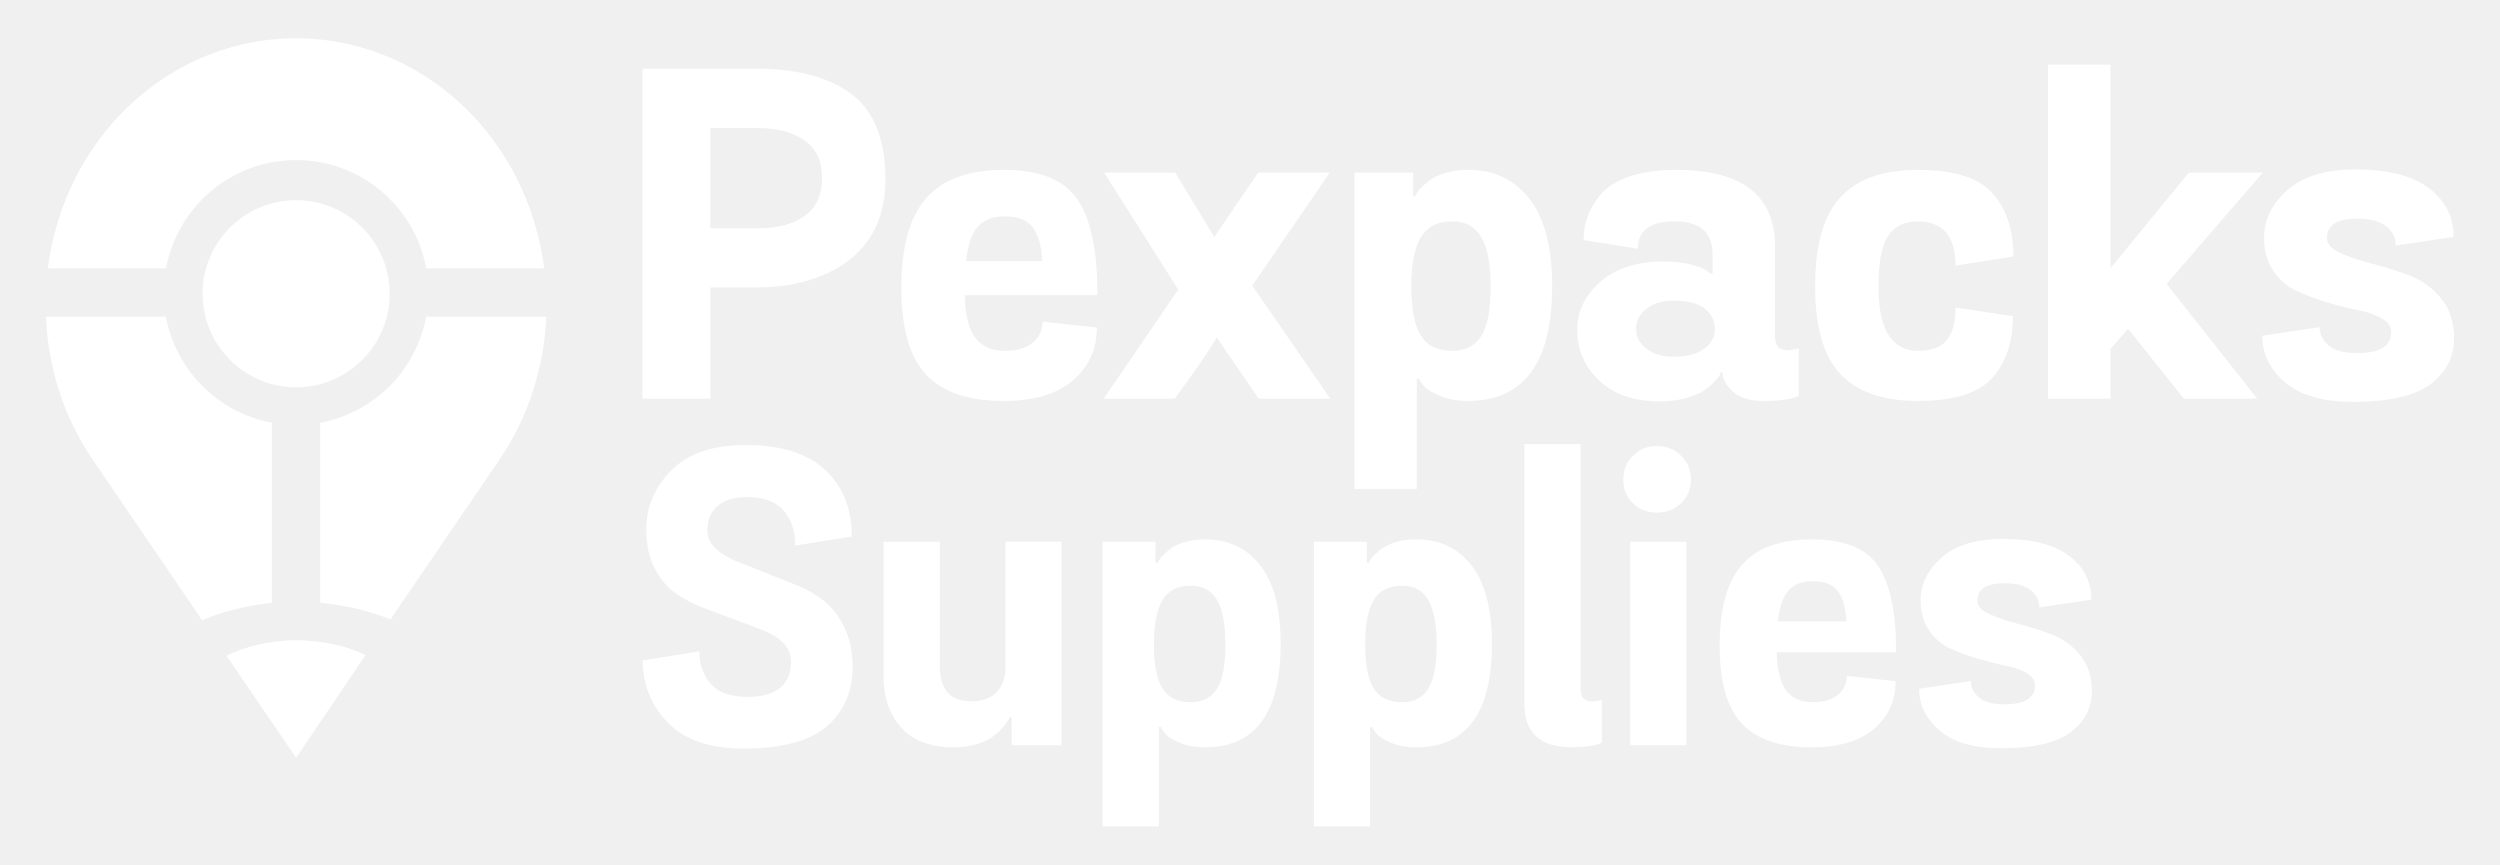
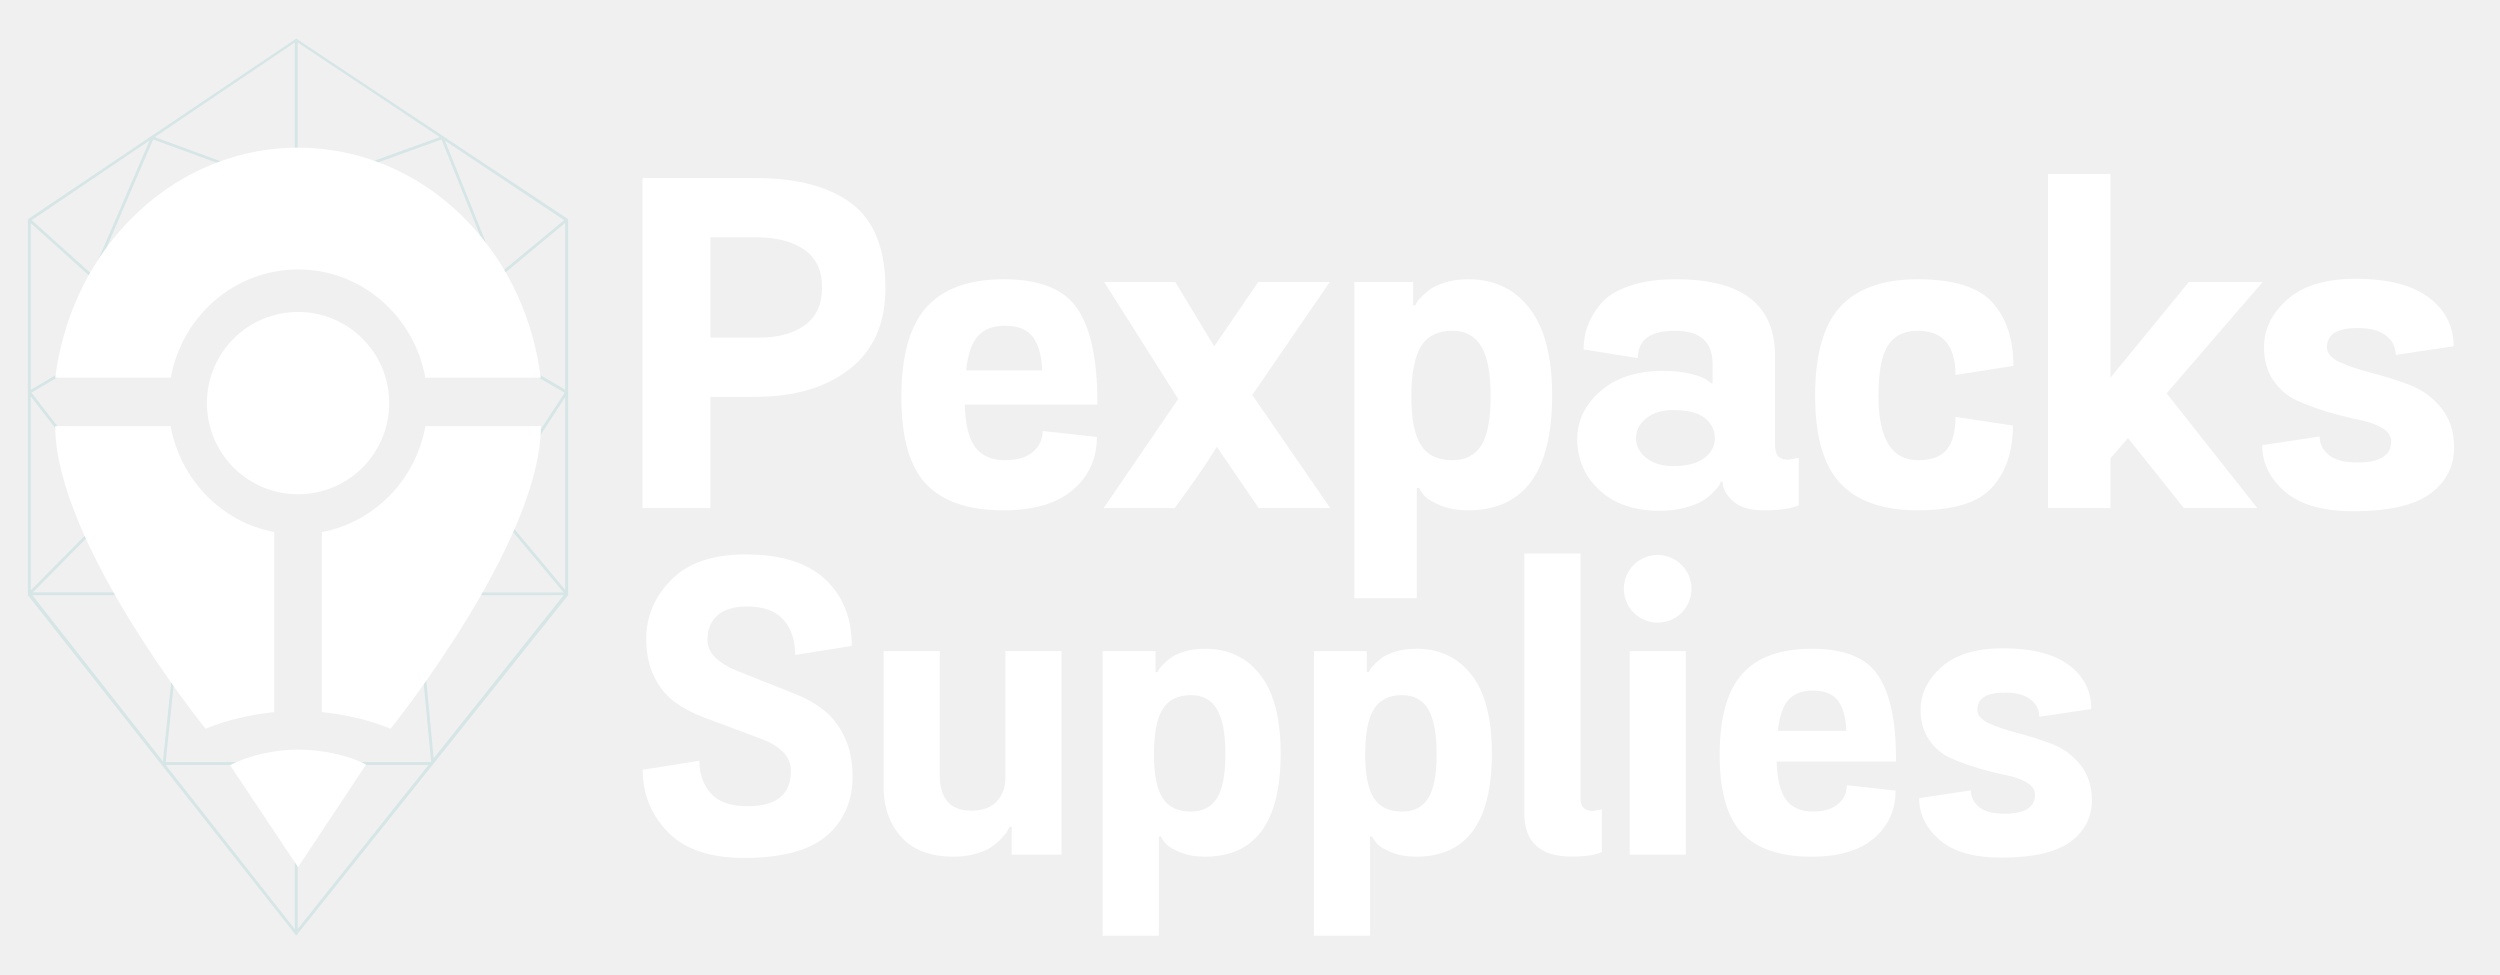
- <svg xmlns="http://www.w3.org/2000/svg" version="1.1" id="Layer_1" x="0px" y="0px" viewBox="0 0 219.42 75.9" style="enable-background:new 0 0 219.42 75.9;" xml:space="preserve">
+ <svg xmlns="http://www.w3.org/2000/svg" version="1.1" id="Layer_1" x="0px" y="0px" viewBox="0 0 219.42 85.5" style="enable-background:new 0 0 219.42 85.5;" xml:space="preserve">
  <style type="text/css">
- 	.st0{fill:#FFFFFF;}
+ 	.st0{fill:#D6E5E5;}
+ 	.st1{fill:#FFFFFF;}
</style>
-   <path class="st0" d="M56.39,6.03h9.96c3.63,0,6.43,0.75,8.4,2.24c1.97,1.49,2.96,3.97,2.96,7.44c0,3.09-1.05,5.45-3.14,7.08  c-2.09,1.63-4.86,2.44-8.3,2.44h-3.92v9.76h-5.96V6.03z M66.39,11.23h-4.04v8.8h4.28c1.68,0,3.02-0.37,4.02-1.1  c1-0.73,1.5-1.83,1.5-3.3c0-1.49-0.52-2.6-1.56-3.32C69.55,11.59,68.15,11.23,66.39,11.23z" />
-   <path class="st0" d="M91.51,28.23l4.76,0.52c0,1.89-0.7,3.44-2.1,4.64c-1.4,1.2-3.43,1.8-6.1,1.8c-3.07,0-5.33-0.77-6.78-2.3  c-1.45-1.53-2.18-4.07-2.18-7.62c0-3.63,0.73-6.26,2.2-7.9c1.47-1.64,3.73-2.46,6.8-2.46c3.15,0,5.3,0.87,6.46,2.6  c1.16,1.73,1.74,4.44,1.74,8.12v0.28H84.67c0.05,1.76,0.37,3.01,0.94,3.76c0.57,0.75,1.43,1.12,2.58,1.12  c1.07,0,1.89-0.24,2.46-0.72C91.22,29.59,91.51,28.97,91.51,28.23z M88.19,18.99c-1.01,0-1.79,0.29-2.34,0.88  c-0.55,0.59-0.9,1.6-1.06,3.04h6.68c-0.05-1.31-0.33-2.29-0.82-2.94C90.16,19.31,89.34,18.99,88.19,18.99z" />
-   <path class="st0" d="M103.12,34.99h-6.25l6.54-9.57l-6.5-10.27h6.24l3.42,5.65l3.86-5.65h6.28l-6.8,9.92l6.84,9.92h-6.28l-3.67-5.37  c-0.49,0.8-1.04,1.64-1.66,2.53c-0.62,0.89-1.12,1.58-1.5,2.09L103.12,34.99z" />
-   <path class="st0" d="M124.35,42.91h-5.48V15.15h5.16v2.04h0.2c0.05-0.16,0.17-0.35,0.36-0.56c0.19-0.21,0.45-0.46,0.8-0.74  c0.35-0.28,0.83-0.51,1.44-0.7c0.61-0.19,1.29-0.28,2.04-0.28c2.27,0,4.06,0.85,5.38,2.56c1.32,1.71,1.98,4.25,1.98,7.64  c0,6.72-2.47,10.08-7.4,10.08c-0.91,0-1.7-0.14-2.38-0.42c-0.68-0.28-1.14-0.55-1.38-0.8c-0.24-0.25-0.41-0.5-0.52-0.74h-0.2V42.91z   M123.87,25.19c0,1.97,0.28,3.4,0.84,4.28s1.48,1.32,2.76,1.32c1.15,0,1.99-0.43,2.54-1.3c0.55-0.87,0.82-2.3,0.82-4.3  s-0.27-3.46-0.82-4.38c-0.55-0.92-1.39-1.38-2.54-1.38c-1.28,0-2.2,0.46-2.76,1.38C124.15,21.73,123.87,23.19,123.87,25.19z" />
-   <path class="st0" d="M150.19,24.03h0.12v-1.72c0-1.92-1.11-2.88-3.32-2.88c-2.16,0-3.24,0.8-3.24,2.4l-4.76-0.76  c0-0.72,0.11-1.4,0.34-2.04s0.61-1.29,1.14-1.94c0.53-0.65,1.37-1.18,2.5-1.58c1.13-0.4,2.51-0.6,4.14-0.6  c5.79,0,8.68,2.24,8.68,6.72v7.8c0,0.48,0.09,0.82,0.28,1.02c0.19,0.2,0.48,0.3,0.88,0.3l0.92-0.16v4.16  c-0.64,0.29-1.68,0.44-3.12,0.44c-1.17,0-2.06-0.27-2.66-0.82c-0.6-0.55-0.9-1.1-0.9-1.66v-0.04h-0.16  c-0.03,0.11-0.08,0.23-0.16,0.36c-0.08,0.13-0.26,0.34-0.54,0.62c-0.28,0.28-0.6,0.53-0.96,0.74c-0.36,0.21-0.87,0.41-1.52,0.58  c-0.65,0.17-1.38,0.26-2.18,0.26c-2.24,0-4.01-0.61-5.3-1.82c-1.29-1.21-1.94-2.7-1.94-4.46c0-1.63,0.68-3.03,2.04-4.22  s3.2-1.78,5.52-1.78c0.91,0,1.71,0.09,2.4,0.26c0.69,0.17,1.16,0.35,1.4,0.54L150.19,24.03z M146.83,31.31c1.2,0,2.11-0.23,2.74-0.7  c0.63-0.47,0.94-1.05,0.94-1.74c0-0.72-0.29-1.31-0.88-1.78c-0.59-0.47-1.52-0.7-2.8-0.7c-0.96,0-1.74,0.24-2.34,0.72  s-0.9,1.07-0.9,1.76c0,0.67,0.3,1.24,0.9,1.72S145.87,31.31,146.83,31.31z" />
-   <path class="st0" d="M171.63,26.99l5.04,0.76c0,2.27-0.61,4.07-1.82,5.42c-1.21,1.35-3.39,2.02-6.54,2.02  c-3.04,0-5.3-0.79-6.78-2.36c-1.48-1.57-2.22-4.13-2.22-7.68c0-3.63,0.74-6.24,2.22-7.84c1.48-1.6,3.74-2.4,6.78-2.4  c3.15,0,5.33,0.68,6.56,2.04s1.84,3.21,1.84,5.56l-5.08,0.8c0-2.59-1.11-3.88-3.32-3.88c-1.17,0-2.04,0.43-2.6,1.28  s-0.84,2.33-0.84,4.44c0,3.76,1.16,5.64,3.48,5.64c1.17,0,2.01-0.31,2.52-0.94C171.38,29.22,171.63,28.27,171.63,26.99z" />
-   <path class="st0" d="M198.11,34.99h-6.44l-4.9-6.14l-1.54,1.78v4.36h-5.48V5.67h5.48v17.88l6.88-8.4h6.48l-8.43,9.77L198.11,34.99z" />
-   <path class="st0" d="M209.87,29.15c0-0.48-0.27-0.88-0.82-1.2c-0.55-0.32-1.23-0.56-2.06-0.72c-0.83-0.16-1.73-0.39-2.7-0.68  c-0.97-0.29-1.87-0.63-2.7-1c-0.83-0.37-1.51-0.96-2.06-1.76c-0.55-0.8-0.82-1.77-0.82-2.92c0-1.57,0.68-2.97,2.04-4.18  c1.36-1.21,3.36-1.82,6-1.82c2.83,0,4.97,0.55,6.42,1.64c1.45,1.09,2.18,2.52,2.18,4.28l-5.08,0.76c0-0.69-0.29-1.26-0.86-1.7  c-0.57-0.44-1.41-0.66-2.5-0.66c-1.79,0-2.68,0.56-2.68,1.68c0,0.53,0.38,0.97,1.14,1.32c0.76,0.35,1.69,0.66,2.78,0.94  c1.09,0.28,2.19,0.63,3.3,1.04c1.11,0.41,2.04,1.09,2.8,2.02c0.76,0.93,1.14,2.09,1.14,3.48c0,1.65-0.68,2.99-2.04,4.02  c-1.36,1.03-3.56,1.55-6.6,1.58c-2.77,0.03-4.83-0.54-6.18-1.7c-1.35-1.16-2.02-2.53-2.02-4.1l5.04-0.76c0,0.64,0.27,1.18,0.8,1.62  c0.53,0.44,1.37,0.66,2.52,0.66C208.88,30.99,209.87,30.37,209.87,29.15z" />
-   <path class="st0" d="M69.42,58.07c0-0.65-0.24-1.2-0.7-1.67c-0.47-0.47-1.08-0.84-1.83-1.12s-1.56-0.58-2.43-0.91  c-0.87-0.32-1.77-0.66-2.7-1.01c-0.93-0.35-1.77-0.79-2.52-1.33c-0.74-0.54-1.35-1.28-1.82-2.23c-0.47-0.95-0.7-2.06-0.7-3.33  c0-1.97,0.73-3.7,2.2-5.18c1.46-1.49,3.64-2.23,6.52-2.23c3.1,0,5.42,0.73,6.98,2.18s2.34,3.4,2.34,5.85l-4.97,0.79  c0-1.3-0.35-2.33-1.04-3.1c-0.7-0.77-1.75-1.15-3.17-1.15c-1.18,0-2.05,0.27-2.63,0.8c-0.58,0.53-0.86,1.24-0.86,2.11  c0,0.62,0.24,1.15,0.72,1.6c0.48,0.45,1.09,0.82,1.83,1.12c0.75,0.3,1.56,0.62,2.44,0.97c0.88,0.35,1.79,0.71,2.74,1.09  c0.95,0.38,1.79,0.86,2.52,1.44c0.74,0.58,1.33,1.37,1.8,2.36c0.46,0.99,0.69,2.14,0.69,3.45c0,2.11-0.74,3.82-2.21,5.13  c-1.48,1.31-3.87,1.97-7.18,2c-3.05,0.02-5.32-0.73-6.8-2.25c-1.49-1.52-2.23-3.35-2.23-5.49l4.97-0.79c0,1.15,0.34,2.11,1.01,2.86  c0.67,0.76,1.74,1.13,3.2,1.13C68.14,61.16,69.42,60.13,69.42,58.07z" />
-   <path class="st0" d="M93.18,65.41h-4.39v-2.45h-0.18c-0.05,0.1-0.11,0.22-0.2,0.38c-0.08,0.16-0.26,0.37-0.52,0.65  c-0.26,0.28-0.56,0.53-0.9,0.76c-0.34,0.23-0.8,0.43-1.39,0.59c-0.59,0.17-1.22,0.25-1.89,0.25c-2.04,0-3.58-0.58-4.61-1.73  c-1.03-1.15-1.55-2.63-1.55-4.43V47.55h4.93v10.87c0,2.09,0.92,3.13,2.77,3.13c0.98,0,1.73-0.27,2.23-0.81s0.76-1.21,0.76-2v-11.2  h4.93V65.41z" />
-   <path class="st0" d="M101.71,72.53h-4.93V47.55h4.64v1.84h0.18c0.05-0.14,0.16-0.31,0.32-0.5c0.17-0.19,0.41-0.41,0.72-0.67  c0.31-0.25,0.74-0.46,1.3-0.63c0.55-0.17,1.16-0.25,1.84-0.25c2.04,0,3.65,0.77,4.84,2.3c1.19,1.54,1.78,3.83,1.78,6.88  c0,6.05-2.22,9.07-6.66,9.07c-0.82,0-1.53-0.13-2.14-0.38c-0.61-0.25-1.03-0.49-1.24-0.72c-0.22-0.23-0.37-0.45-0.47-0.67h-0.18  V72.53z M101.28,56.59c0,1.78,0.25,3.06,0.76,3.85c0.5,0.79,1.33,1.19,2.48,1.19c1.03,0,1.79-0.39,2.29-1.17  c0.49-0.78,0.74-2.07,0.74-3.87c0-1.8-0.25-3.11-0.74-3.94c-0.49-0.83-1.25-1.24-2.29-1.24c-1.15,0-1.98,0.41-2.48,1.24  C101.53,53.47,101.28,54.79,101.28,56.59z" />
-   <path class="st0" d="M120.25,72.53h-4.93V47.55h4.64v1.84h0.18c0.05-0.14,0.16-0.31,0.32-0.5c0.17-0.19,0.41-0.41,0.72-0.67  c0.31-0.25,0.74-0.46,1.3-0.63c0.55-0.17,1.16-0.25,1.84-0.25c2.04,0,3.65,0.77,4.84,2.3c1.19,1.54,1.78,3.83,1.78,6.88  c0,6.05-2.22,9.07-6.66,9.07c-0.82,0-1.53-0.13-2.14-0.38c-0.61-0.25-1.03-0.49-1.24-0.72c-0.22-0.23-0.37-0.45-0.47-0.67h-0.18  V72.53z M119.82,56.59c0,1.78,0.25,3.06,0.76,3.85c0.5,0.79,1.33,1.19,2.48,1.19c1.03,0,1.79-0.39,2.29-1.17  c0.49-0.78,0.74-2.07,0.74-3.87c0-1.8-0.25-3.11-0.74-3.94c-0.49-0.83-1.25-1.24-2.29-1.24c-1.15,0-1.98,0.41-2.48,1.24  C120.07,53.47,119.82,54.79,119.82,56.59z" />
-   <path class="st0" d="M133.79,38.98h4.93v21.56c0.02,0.7,0.38,1.04,1.08,1.04l0.79-0.14v3.74c-0.53,0.26-1.42,0.4-2.66,0.4  c-2.74,0-4.12-1.25-4.14-3.74V38.98z" />
-   <path class="st0" d="M142.47,42.11c0-0.84,0.28-1.54,0.85-2.11c0.56-0.56,1.27-0.85,2.11-0.85c0.84,0,1.55,0.28,2.12,0.85  c0.58,0.56,0.86,1.27,0.86,2.11c0,0.82-0.29,1.5-0.86,2.05c-0.58,0.55-1.28,0.83-2.12,0.83c-0.84,0-1.54-0.28-2.11-0.83  C142.75,43.61,142.47,42.93,142.47,42.11z M143.08,47.55h4.93v17.86h-4.93V47.55z" />
-   <path class="st0" d="M162.09,59.32l4.28,0.47c0,1.7-0.63,3.1-1.89,4.18c-1.26,1.08-3.09,1.62-5.49,1.62c-2.76,0-4.79-0.69-6.1-2.07  c-1.31-1.38-1.96-3.67-1.96-6.86c0-3.26,0.66-5.63,1.98-7.11c1.32-1.48,3.36-2.21,6.12-2.21c2.83,0,4.77,0.78,5.81,2.34  c1.04,1.56,1.57,4,1.57,7.31v0.25h-10.48c0.05,1.58,0.33,2.71,0.85,3.38c0.52,0.67,1.29,1.01,2.32,1.01c0.96,0,1.7-0.22,2.21-0.65  C161.83,60.55,162.09,60,162.09,59.32z M159.1,51.01c-0.91,0-1.61,0.26-2.11,0.79c-0.49,0.53-0.81,1.44-0.95,2.74h6.01  c-0.05-1.18-0.29-2.06-0.74-2.65C160.87,51.3,160.13,51.01,159.1,51.01z" />
-   <path class="st0" d="M178.61,60.15c0-0.43-0.25-0.79-0.74-1.08c-0.49-0.29-1.11-0.5-1.85-0.65c-0.74-0.14-1.55-0.35-2.43-0.61  c-0.88-0.26-1.69-0.56-2.43-0.9c-0.74-0.34-1.36-0.86-1.85-1.58c-0.49-0.72-0.74-1.6-0.74-2.63c0-1.42,0.61-2.67,1.84-3.76  c1.22-1.09,3.02-1.64,5.4-1.64c2.54,0,4.47,0.49,5.78,1.48c1.31,0.98,1.96,2.27,1.96,3.85l-4.57,0.68c0-0.62-0.26-1.13-0.77-1.53  c-0.52-0.4-1.27-0.59-2.25-0.59c-1.61,0-2.41,0.5-2.41,1.51c0,0.48,0.34,0.88,1.03,1.19c0.68,0.31,1.52,0.59,2.5,0.85  c0.98,0.25,1.97,0.56,2.97,0.94c1,0.37,1.84,0.98,2.52,1.82c0.68,0.84,1.03,1.88,1.03,3.13c0,1.49-0.61,2.69-1.84,3.62  c-1.22,0.92-3.2,1.4-5.94,1.42c-2.5,0.02-4.35-0.49-5.56-1.53c-1.21-1.04-1.82-2.27-1.82-3.69l4.54-0.68c0,0.58,0.24,1.06,0.72,1.46  c0.48,0.4,1.24,0.59,2.27,0.59C177.72,61.81,178.61,61.26,178.61,60.15z" />
-   <circle class="st0" cx="25.99" cy="25.78" r="8.21" />
-   <path class="st0" d="M14.57,23.55c1-5.4,5.73-9.5,11.42-9.5c5.69,0,10.42,4.09,11.42,9.5h10.35c-0.63-4.91-2.71-9.62-6.22-13.35  c-4.3-4.56-9.93-6.84-15.56-6.84c-5.63,0-11.26,2.28-15.56,6.84c-3.51,3.72-5.59,8.44-6.22,13.35H14.57z" />
-   <path class="st0" d="M23.86,37.1c-4.71-0.87-8.42-4.59-9.3-9.3H4.03c0.19,4.41,1.54,8.79,4.13,12.58l9.58,14.05  c1.83-0.78,4.02-1.3,6.12-1.52V37.1z" />
-   <path class="st0" d="M37.4,27.8c-0.87,4.71-4.58,8.43-9.29,9.3v15.8c2.11,0.21,4.33,0.71,6.16,1.46l9.54-13.98  c2.59-3.79,3.94-8.18,4.14-12.58H37.4z" />
-   <path class="st0" d="M25.99,66.51l-6.11-8.95c1.66-0.87,4.08-1.37,6.1-1.37c1.99,0,4.46,0.46,6.1,1.31L25.99,66.51z" />
+   <path class="st0" d="M49.86,52.24v-33L26,3.39L2.51,19.2l-0.06,0.04l0,33L26,82.11L49.86,52.24z M38.06,66.56L36.7,52.24h12.77  L38.06,66.56z M37.8,66.89H14.54l1.55-14.9H2.88l7.54-7.62l-7.66-9.91L26,20.75l23.56,13.72l-6.46,9.91l6.37,7.62H36.43l1.41,14.85  L37.8,66.89z M25.87,81.55L14.54,67.14h11.33V81.55z M43.41,44.36l6.2-9.51v16.93L43.41,44.36z M26,20.46L2.7,34.21V19.58l5.46,4.91  l5.28-12.25L26,16.84l12.75-4.6l4.92,12.24l5.94-4.92v14.64L26,20.46z M26.12,3.72l12.48,8.31l-12.48,4.51V3.72z M2.78,19.32  l10.36-7L8.07,24.08L2.78,19.32z M13.58,12.03l12.29-8.3v12.82L13.58,12.03z M39.05,12.34l10.47,6.98l-5.75,4.76L39.05,12.34z   M2.7,34.79l7.39,9.56L2.7,51.81V34.79z M15.82,52.24L14.3,66.83L2.84,52.24H15.82z M26.12,81.55V67.14h11.49L26.12,81.55z" />
+   <path class="st1" d="M14.98,37.4c0.85,4.71,4.48,8.43,9.09,9.3v15.8c-2.06,0.21-4.24,0.71-6.03,1.46c0,0-13.19-16.36-13.19-26.56  L14.98,37.4z" />
+   <path class="st1" d="M14.99,33.15c0.98-5.4,5.6-9.5,11.17-9.5c5.57,0,10.19,4.09,11.17,9.5h10.13c-0.62-4.91-2.65-9.62-6.08-13.35  c-4.2-4.56-9.71-6.84-15.22-6.84c-5.51,0-11.02,2.28-15.22,6.84c-3.43,3.72-5.47,8.44-6.09,13.35H14.99z" />
+   <path class="st1" d="M26.16,76.11l-5.97-8.95c1.63-0.87,3.99-1.37,5.97-1.37c1.95,0,4.36,0.46,5.97,1.31L26.16,76.11z" />
+   <circle class="st1" cx="26.16" cy="35.38" r="8" />
+   <path class="st1" d="M37.34,37.4c-0.85,4.71-4.48,8.43-9.09,9.3v15.8c2.06,0.21,4.24,0.71,6.03,1.46c0,0,13.19-16.36,13.19-26.56  L37.34,37.4z" />
+   <circle class="st1" cx="145.49" cy="51.68" r="2.97" />
+   <path class="st1" d="M56.39,15.63h9.96c3.63,0,6.43,0.75,8.4,2.24c1.97,1.49,2.96,3.97,2.96,7.44c0,3.09-1.05,5.45-3.14,7.08  c-2.09,1.63-4.86,2.44-8.3,2.44h-3.92v9.76h-5.96V15.63z M66.39,20.83h-4.04v8.8h4.28c1.68,0,3.02-0.37,4.02-1.1  c1-0.73,1.5-1.83,1.5-3.3c0-1.49-0.52-2.6-1.56-3.32C69.55,21.19,68.15,20.83,66.39,20.83z" />
+   <path class="st1" d="M91.51,37.83l4.76,0.52c0,1.89-0.7,3.44-2.1,4.64c-1.4,1.2-3.43,1.8-6.1,1.8c-3.07,0-5.33-0.77-6.78-2.3  c-1.45-1.53-2.18-4.07-2.18-7.62c0-3.63,0.73-6.26,2.2-7.9c1.47-1.64,3.73-2.46,6.8-2.46c3.15,0,5.3,0.87,6.46,2.6  c1.16,1.73,1.74,4.44,1.74,8.12v0.28H84.67c0.05,1.76,0.37,3.01,0.94,3.76c0.57,0.75,1.43,1.12,2.58,1.12  c1.07,0,1.89-0.24,2.46-0.72C91.22,39.19,91.51,38.57,91.51,37.83z M88.19,28.59c-1.01,0-1.79,0.29-2.34,0.88  c-0.55,0.59-0.9,1.6-1.06,3.04h6.68c-0.05-1.31-0.33-2.29-0.82-2.94C90.16,28.91,89.34,28.59,88.19,28.59z" />
+   <path class="st1" d="M103.12,44.59h-6.25l6.54-9.57l-6.5-10.27h6.24l3.42,5.65l3.86-5.65h6.28l-6.8,9.92l6.84,9.92h-6.28l-3.67-5.37  c-0.49,0.8-1.04,1.64-1.66,2.53c-0.62,0.89-1.12,1.58-1.5,2.09L103.12,44.59z" />
+   <path class="st1" d="M124.35,52.51h-5.48V24.75h5.16v2.04h0.2c0.05-0.16,0.17-0.35,0.36-0.56c0.19-0.21,0.45-0.46,0.8-0.74  c0.35-0.28,0.83-0.51,1.44-0.7c0.61-0.19,1.29-0.28,2.04-0.28c2.27,0,4.06,0.85,5.38,2.56c1.32,1.71,1.98,4.25,1.98,7.64  c0,6.72-2.47,10.08-7.4,10.08c-0.91,0-1.7-0.14-2.38-0.42c-0.68-0.28-1.14-0.55-1.38-0.8c-0.24-0.25-0.41-0.5-0.52-0.74h-0.2V52.51z   M123.87,34.79c0,1.97,0.28,3.4,0.84,4.28s1.48,1.32,2.76,1.32c1.15,0,1.99-0.43,2.54-1.3c0.55-0.87,0.82-2.3,0.82-4.3  s-0.27-3.46-0.82-4.38c-0.55-0.92-1.39-1.38-2.54-1.38c-1.28,0-2.2,0.46-2.76,1.38C124.15,31.33,123.87,32.79,123.87,34.79z" />
+   <path class="st1" d="M150.19,33.63h0.12v-1.72c0-1.92-1.11-2.88-3.32-2.88c-2.16,0-3.24,0.8-3.24,2.4l-4.76-0.76  c0-0.72,0.11-1.4,0.34-2.04s0.61-1.29,1.14-1.94c0.53-0.65,1.37-1.18,2.5-1.58c1.13-0.4,2.51-0.6,4.14-0.6  c5.79,0,8.68,2.24,8.68,6.72v7.8c0,0.48,0.09,0.82,0.28,1.02c0.19,0.2,0.48,0.3,0.88,0.3l0.92-0.16v4.16  c-0.64,0.29-1.68,0.44-3.12,0.44c-1.17,0-2.06-0.27-2.66-0.82c-0.6-0.55-0.9-1.1-0.9-1.66v-0.04h-0.16  c-0.03,0.11-0.08,0.23-0.16,0.36c-0.08,0.13-0.26,0.34-0.54,0.62c-0.28,0.28-0.6,0.53-0.96,0.74c-0.36,0.21-0.87,0.41-1.52,0.58  c-0.65,0.17-1.38,0.26-2.18,0.26c-2.24,0-4.01-0.61-5.3-1.82c-1.29-1.21-1.94-2.7-1.94-4.46c0-1.63,0.68-3.03,2.04-4.22  s3.2-1.78,5.52-1.78c0.91,0,1.71,0.09,2.4,0.26c0.69,0.17,1.16,0.35,1.4,0.54L150.19,33.63z M146.83,40.91c1.2,0,2.11-0.23,2.74-0.7  c0.63-0.47,0.94-1.05,0.94-1.74c0-0.72-0.29-1.31-0.88-1.78c-0.59-0.47-1.52-0.7-2.8-0.7c-0.96,0-1.74,0.24-2.34,0.72  s-0.9,1.07-0.9,1.76c0,0.67,0.3,1.24,0.9,1.72S145.87,40.91,146.83,40.91z" />
+   <path class="st1" d="M171.63,36.59l5.04,0.76c0,2.27-0.61,4.07-1.82,5.42c-1.21,1.35-3.39,2.02-6.54,2.02  c-3.04,0-5.3-0.79-6.78-2.36c-1.48-1.57-2.22-4.13-2.22-7.68c0-3.63,0.74-6.24,2.22-7.84c1.48-1.6,3.74-2.4,6.78-2.4  c3.15,0,5.33,0.68,6.56,2.04s1.84,3.21,1.84,5.56l-5.08,0.8c0-2.59-1.11-3.88-3.32-3.88c-1.17,0-2.04,0.43-2.6,1.28  s-0.84,2.33-0.84,4.44c0,3.76,1.16,5.64,3.48,5.64c1.17,0,2.01-0.31,2.52-0.94C171.38,38.82,171.63,37.87,171.63,36.59z" />
+   <path class="st1" d="M198.11,44.59h-6.44l-4.9-6.14l-1.54,1.78v4.36h-5.48V15.27h5.48v17.88l6.88-8.4h6.48l-8.43,9.77L198.11,44.59z  " />
+   <path class="st1" d="M209.87,38.75c0-0.48-0.27-0.88-0.82-1.2c-0.55-0.32-1.23-0.56-2.06-0.72c-0.83-0.16-1.73-0.39-2.7-0.68  c-0.97-0.29-1.87-0.63-2.7-1c-0.83-0.37-1.51-0.96-2.06-1.76c-0.55-0.8-0.82-1.77-0.82-2.92c0-1.57,0.68-2.97,2.04-4.18  c1.36-1.21,3.36-1.82,6-1.82c2.83,0,4.97,0.55,6.42,1.64c1.45,1.09,2.18,2.52,2.18,4.28l-5.08,0.76c0-0.69-0.29-1.26-0.86-1.7  c-0.57-0.44-1.41-0.66-2.5-0.66c-1.79,0-2.68,0.56-2.68,1.68c0,0.53,0.38,0.97,1.14,1.32c0.76,0.35,1.69,0.66,2.78,0.94  c1.09,0.28,2.19,0.63,3.3,1.04c1.11,0.41,2.04,1.09,2.8,2.02c0.76,0.93,1.14,2.09,1.14,3.48c0,1.65-0.68,2.99-2.04,4.02  c-1.36,1.03-3.56,1.55-6.6,1.58c-2.77,0.03-4.83-0.54-6.18-1.7c-1.35-1.16-2.02-2.53-2.02-4.1l5.04-0.76c0,0.64,0.27,1.18,0.8,1.62  c0.53,0.44,1.37,0.66,2.52,0.66C208.88,40.59,209.87,39.97,209.87,38.75z" />
+   <path class="st1" d="M69.42,67.67c0-0.65-0.24-1.2-0.7-1.67c-0.47-0.47-1.08-0.84-1.83-1.12s-1.56-0.58-2.43-0.91  c-0.87-0.32-1.77-0.66-2.7-1.01c-0.93-0.35-1.77-0.79-2.52-1.33c-0.74-0.54-1.35-1.28-1.82-2.23c-0.47-0.95-0.7-2.06-0.7-3.33  c0-1.97,0.73-3.7,2.2-5.18c1.46-1.49,3.64-2.23,6.52-2.23c3.1,0,5.42,0.73,6.98,2.18s2.34,3.4,2.34,5.85l-4.97,0.79  c0-1.3-0.35-2.33-1.04-3.1c-0.7-0.77-1.75-1.15-3.17-1.15c-1.18,0-2.05,0.27-2.63,0.8c-0.58,0.53-0.86,1.24-0.86,2.11  c0,0.62,0.24,1.15,0.72,1.6c0.48,0.45,1.09,0.82,1.83,1.12c0.75,0.3,1.56,0.62,2.44,0.97c0.88,0.35,1.79,0.71,2.74,1.09  c0.95,0.38,1.79,0.86,2.52,1.44c0.74,0.58,1.33,1.37,1.8,2.36c0.46,0.99,0.69,2.14,0.69,3.45c0,2.11-0.74,3.82-2.21,5.13  c-1.48,1.31-3.87,1.97-7.18,2c-3.05,0.02-5.32-0.73-6.8-2.25c-1.49-1.52-2.23-3.35-2.23-5.49l4.97-0.79c0,1.15,0.34,2.11,1.01,2.86  c0.67,0.76,1.74,1.13,3.2,1.13C68.14,70.76,69.42,69.73,69.42,67.67z" />
+   <path class="st1" d="M93.18,75.01h-4.39v-2.45h-0.18c-0.05,0.1-0.11,0.22-0.2,0.38c-0.08,0.16-0.26,0.37-0.52,0.65  c-0.26,0.28-0.56,0.53-0.9,0.76c-0.34,0.23-0.8,0.43-1.39,0.59c-0.59,0.17-1.22,0.25-1.89,0.25c-2.04,0-3.58-0.58-4.61-1.73  c-1.03-1.15-1.55-2.63-1.55-4.43V57.15h4.93v10.87c0,2.09,0.92,3.13,2.77,3.13c0.98,0,1.73-0.27,2.23-0.81s0.76-1.21,0.76-2v-11.2  h4.93V75.01z" />
+   <path class="st1" d="M101.71,82.13h-4.93V57.15h4.64v1.84h0.18c0.05-0.14,0.16-0.31,0.32-0.5c0.17-0.19,0.41-0.41,0.72-0.67  c0.31-0.25,0.74-0.46,1.3-0.63c0.55-0.17,1.16-0.25,1.84-0.25c2.04,0,3.65,0.77,4.84,2.3c1.19,1.54,1.78,3.83,1.78,6.88  c0,6.05-2.22,9.07-6.66,9.07c-0.82,0-1.53-0.13-2.14-0.38c-0.61-0.25-1.03-0.49-1.24-0.72c-0.22-0.23-0.37-0.45-0.47-0.67h-0.18  V82.13z M101.28,66.19c0,1.78,0.25,3.06,0.76,3.85c0.5,0.79,1.33,1.19,2.48,1.19c1.03,0,1.79-0.39,2.29-1.17  c0.49-0.78,0.74-2.07,0.74-3.87c0-1.8-0.25-3.11-0.74-3.94c-0.49-0.83-1.25-1.24-2.29-1.24c-1.15,0-1.98,0.41-2.48,1.24  C101.53,63.07,101.28,64.39,101.28,66.19z" />
+   <path class="st1" d="M120.25,82.13h-4.93V57.15h4.64v1.84h0.18c0.05-0.14,0.16-0.31,0.32-0.5c0.17-0.19,0.41-0.41,0.72-0.67  c0.31-0.25,0.74-0.46,1.3-0.63c0.55-0.17,1.16-0.25,1.84-0.25c2.04,0,3.65,0.77,4.84,2.3c1.19,1.54,1.78,3.83,1.78,6.88  c0,6.05-2.22,9.07-6.66,9.07c-0.82,0-1.53-0.13-2.14-0.38c-0.61-0.25-1.03-0.49-1.24-0.72c-0.22-0.23-0.37-0.45-0.47-0.67h-0.18  V82.13z M119.82,66.19c0,1.78,0.25,3.06,0.76,3.85c0.5,0.79,1.33,1.19,2.48,1.19c1.03,0,1.79-0.39,2.29-1.17  c0.49-0.78,0.74-2.07,0.74-3.87c0-1.8-0.25-3.11-0.74-3.94c-0.49-0.83-1.25-1.24-2.29-1.24c-1.15,0-1.98,0.41-2.48,1.24  C120.07,63.07,119.82,64.39,119.82,66.19z" />
+   <path class="st1" d="M133.79,48.58h4.93v21.56c0.02,0.7,0.38,1.04,1.08,1.04l0.79-0.14v3.74c-0.53,0.26-1.42,0.4-2.66,0.4  c-2.74,0-4.12-1.25-4.14-3.74V48.58z" />
+   <path class="st1" d="M143.03,57.15h4.93v17.86h-4.93V57.15z" />
+   <path class="st1" d="M162.09,68.92l4.28,0.47c0,1.7-0.63,3.1-1.89,4.18c-1.26,1.08-3.09,1.62-5.49,1.62c-2.76,0-4.79-0.69-6.1-2.07  c-1.31-1.38-1.96-3.67-1.96-6.86c0-3.26,0.66-5.63,1.98-7.11c1.32-1.48,3.36-2.21,6.12-2.21c2.83,0,4.77,0.78,5.81,2.34  c1.04,1.56,1.57,4,1.57,7.31v0.25h-10.48c0.05,1.58,0.33,2.71,0.85,3.38c0.52,0.67,1.29,1.01,2.32,1.01c0.96,0,1.7-0.22,2.21-0.65  C161.83,70.15,162.09,69.6,162.09,68.92z M159.1,60.61c-0.91,0-1.61,0.26-2.11,0.79c-0.49,0.53-0.81,1.44-0.95,2.74h6.01  c-0.05-1.18-0.29-2.06-0.74-2.65C160.87,60.9,160.13,60.61,159.1,60.61z" />
+   <path class="st1" d="M178.61,69.75c0-0.43-0.25-0.79-0.74-1.08c-0.49-0.29-1.11-0.5-1.85-0.65c-0.74-0.14-1.55-0.35-2.43-0.61  c-0.88-0.26-1.69-0.56-2.43-0.9c-0.74-0.34-1.36-0.86-1.85-1.58c-0.49-0.72-0.74-1.6-0.74-2.63c0-1.42,0.61-2.67,1.84-3.76  c1.22-1.09,3.02-1.64,5.4-1.64c2.54,0,4.47,0.49,5.78,1.48c1.31,0.98,1.96,2.27,1.96,3.85l-4.57,0.68c0-0.62-0.26-1.13-0.77-1.53  c-0.52-0.4-1.27-0.59-2.25-0.59c-1.61,0-2.41,0.5-2.41,1.51c0,0.48,0.34,0.88,1.03,1.19c0.68,0.31,1.52,0.59,2.5,0.85  c0.98,0.25,1.97,0.56,2.97,0.94c1,0.37,1.84,0.98,2.52,1.82c0.68,0.84,1.03,1.88,1.03,3.13c0,1.49-0.61,2.69-1.84,3.62  c-1.22,0.92-3.2,1.4-5.94,1.42c-2.5,0.02-4.35-0.49-5.56-1.53s-1.82-2.27-1.82-3.69l4.54-0.68c0,0.58,0.24,1.06,0.72,1.46  c0.48,0.4,1.24,0.59,2.27,0.59C177.72,71.41,178.61,70.86,178.61,69.75z" />
</svg>
